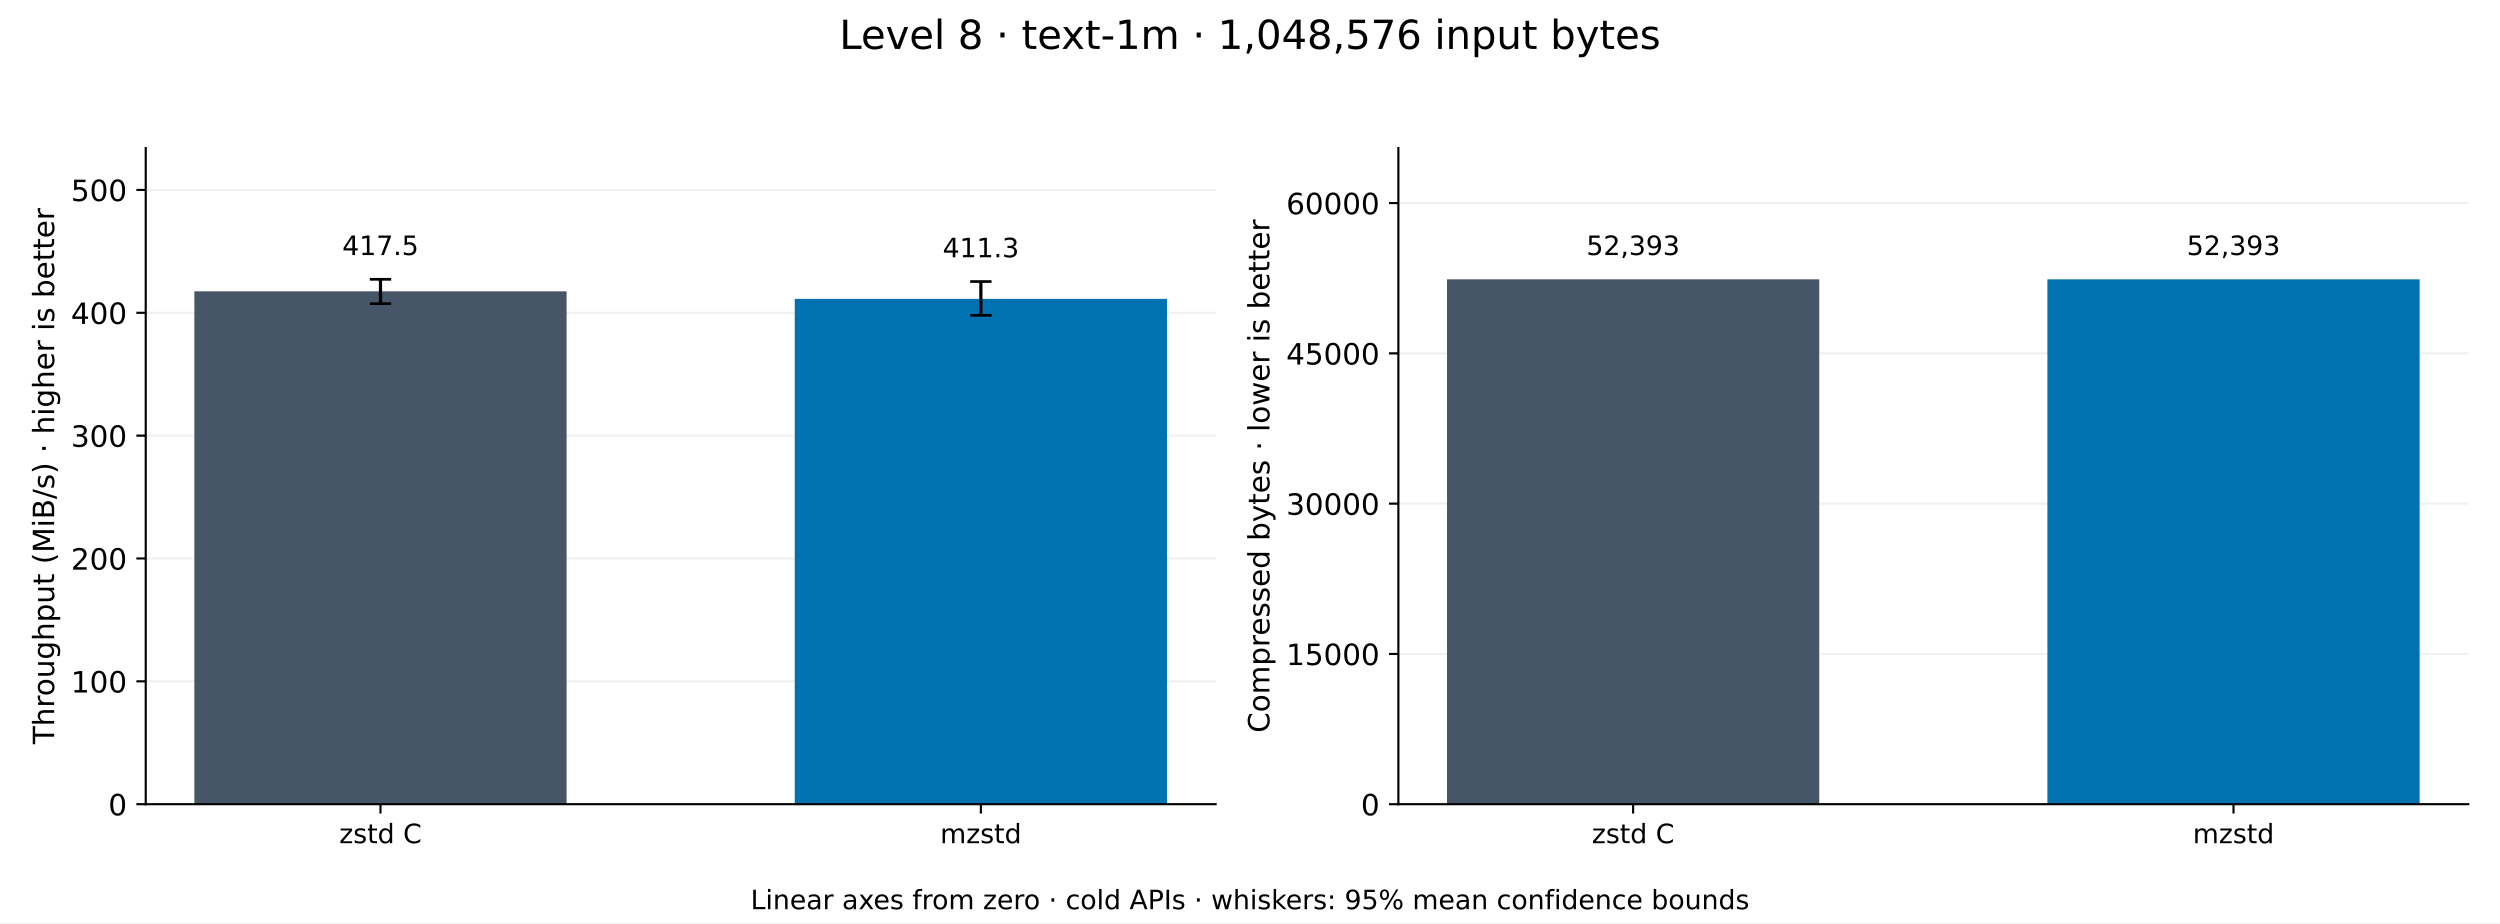
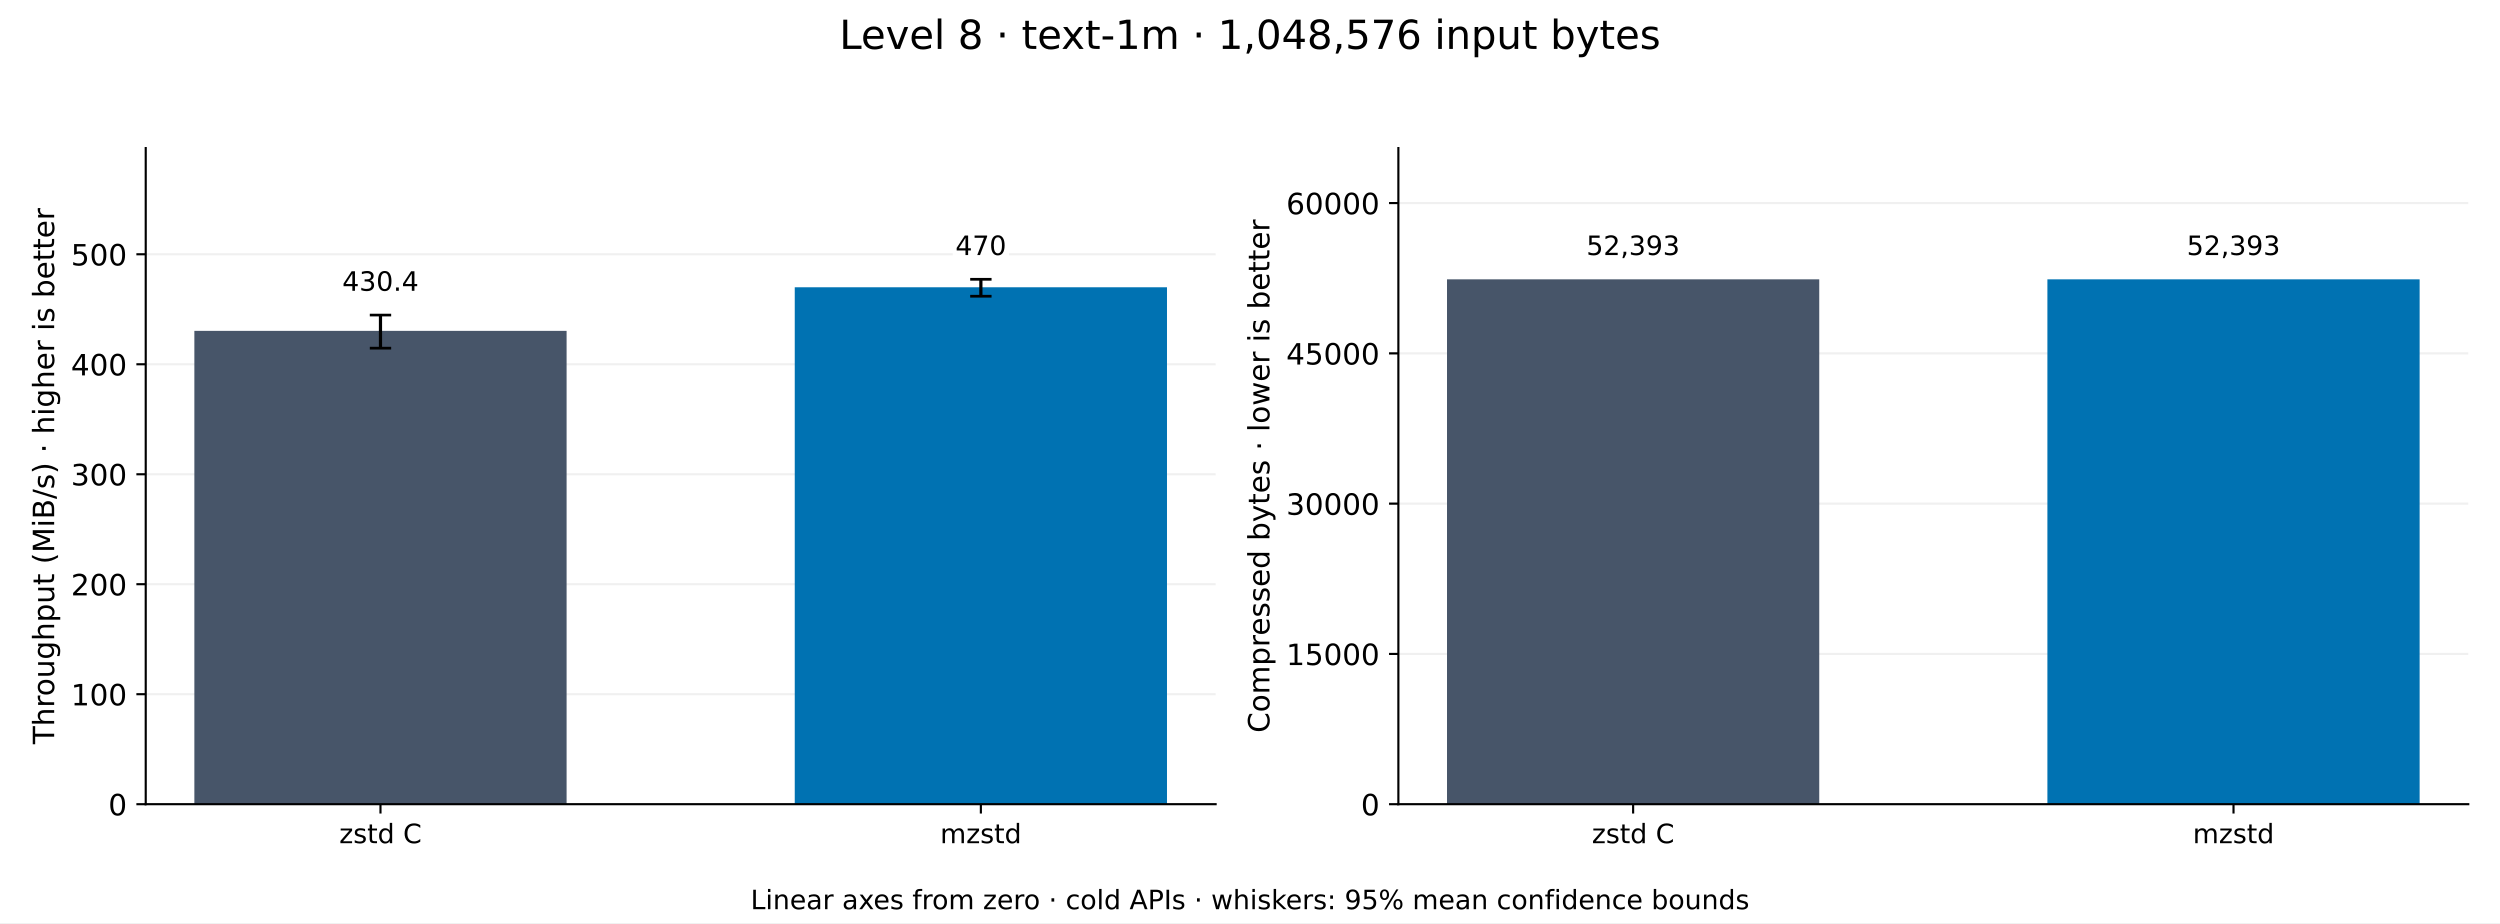
<svg xmlns="http://www.w3.org/2000/svg" xmlns:xlink="http://www.w3.org/1999/xlink" width="936pt" height="345.6pt" viewBox="0 0 936 345.6" version="1.1">
  <defs>
    <style type="text/css">*{stroke-linejoin: round; stroke-linecap: butt}</style>
  </defs>
  <g id="figure_1">
    <g id="patch_1">
      <path d="M 0 345.6 L 936 345.6 L 936 0 L 0 0 z " style="fill: #ffffff" />
    </g>
    <g id="axes_1">
      <g id="patch_2">
        <path d="M 54.56 301.088 L 455.13 301.088 L 455.13 55.44 L 54.56 55.44 z " style="fill: #ffffff" />
      </g>
      <g id="matplotlib.axis_1">
        <g id="xtick_1">
          <g id="line2d_1">
            <defs>
              <path id="mcbfd24ea1b" d="M 0 0 L 0 3.5 " style="stroke: #000000; stroke-width: 0.8" />
            </defs>
            <g>
              <use xlink:href="#mcbfd24ea1b" x="142.452" y="301.088" style="stroke: #000000; stroke-width: 0.8" />
            </g>
          </g>
          <g id="text_1">
            <text style="font-size: 10px; font-family: 'DejaVu Sans', 'Bitstream Vera Sans', 'Computer Modern Sans Serif', 'Lucida Grande', 'Verdana', 'Geneva', 'Lucid', 'Arial', 'Helvetica', 'Avant Garde', sans-serif; text-anchor: middle" x="142.452" y="315.686" transform="rotate(-0 142.4516 315.6864)">zstd C</text>
          </g>
        </g>
        <g id="xtick_2">
          <g id="line2d_2">
            <g>
              <use xlink:href="#mcbfd24ea1b" x="367.238" y="301.088" style="stroke: #000000; stroke-width: 0.8" />
            </g>
          </g>
          <g id="text_2">
            <text style="font-size: 10px; font-family: 'DejaVu Sans', 'Bitstream Vera Sans', 'Computer Modern Sans Serif', 'Lucida Grande', 'Verdana', 'Geneva', 'Lucid', 'Arial', 'Helvetica', 'Avant Garde', sans-serif; text-anchor: middle" x="367.238" y="315.686" transform="rotate(-0 367.2384 315.6864)">mzstd</text>
          </g>
        </g>
      </g>
      <g id="matplotlib.axis_2">
        <g id="ytick_1">
          <g id="line2d_3">
            <path d="M 54.56 301.088 L 455.13 301.088 " clip-path="url(#pa67cffac88)" style="fill: none; stroke: #b0b0b0; stroke-opacity: 0.18; stroke-width: 0.8; stroke-linecap: square" />
          </g>
          <g id="line2d_4">
            <defs>
              <path id="m862e928616" d="M 0 0 L -3.5 0 " style="stroke: #000000; stroke-width: 0.8" />
            </defs>
            <g>
              <use xlink:href="#m862e928616" x="54.56" y="301.088" style="stroke: #000000; stroke-width: 0.8" />
            </g>
          </g>
          <g id="text_3">
            <text style="font-size: 11px; font-family: 'DejaVu Sans', 'Bitstream Vera Sans', 'Computer Modern Sans Serif', 'Lucida Grande', 'Verdana', 'Geneva', 'Lucid', 'Arial', 'Helvetica', 'Avant Garde', sans-serif; text-anchor: end" x="47.56" y="305.267" transform="rotate(-0 47.56 305.2671)">0</text>
          </g>
        </g>
        <g id="ytick_2">
          <g id="line2d_5">
-             <path d="M 54.56 255.092 L 455.13 255.092 " clip-path="url(#pa67cffac88)" style="fill: none; stroke: #b0b0b0; stroke-opacity: 0.18; stroke-width: 0.8; stroke-linecap: square" />
+             <path d="M 54.56 259.911 L 455.13 259.911 " clip-path="url(#pa67cffac88)" style="fill: none; stroke: #b0b0b0; stroke-opacity: 0.18; stroke-width: 0.8; stroke-linecap: square" />
          </g>
          <g id="line2d_6">
            <g>
-               <use xlink:href="#m862e928616" x="54.56" y="255.092" style="stroke: #000000; stroke-width: 0.8" />
+               <use xlink:href="#m862e928616" x="54.56" y="259.911" style="stroke: #000000; stroke-width: 0.8" />
            </g>
          </g>
          <g id="text_4">
-             <text style="font-size: 11px; font-family: 'DejaVu Sans', 'Bitstream Vera Sans', 'Computer Modern Sans Serif', 'Lucida Grande', 'Verdana', 'Geneva', 'Lucid', 'Arial', 'Helvetica', 'Avant Garde', sans-serif; text-anchor: end" x="47.56" y="259.272" transform="rotate(-0 47.56 259.2716)">100</text>
+             <text style="font-size: 11px; font-family: 'DejaVu Sans', 'Bitstream Vera Sans', 'Computer Modern Sans Serif', 'Lucida Grande', 'Verdana', 'Geneva', 'Lucid', 'Arial', 'Helvetica', 'Avant Garde', sans-serif; text-anchor: end" x="47.56" y="264.09" transform="rotate(-0 47.56 264.09)">100</text>
          </g>
        </g>
        <g id="ytick_3">
          <g id="line2d_7">
-             <path d="M 54.56 209.097 L 455.13 209.097 " clip-path="url(#pa67cffac88)" style="fill: none; stroke: #b0b0b0; stroke-opacity: 0.18; stroke-width: 0.8; stroke-linecap: square" />
+             <path d="M 54.56 218.734 L 455.13 218.734 " clip-path="url(#pa67cffac88)" style="fill: none; stroke: #b0b0b0; stroke-opacity: 0.18; stroke-width: 0.8; stroke-linecap: square" />
          </g>
          <g id="line2d_8">
            <g>
-               <use xlink:href="#m862e928616" x="54.56" y="209.097" style="stroke: #000000; stroke-width: 0.8" />
+               <use xlink:href="#m862e928616" x="54.56" y="218.734" style="stroke: #000000; stroke-width: 0.8" />
            </g>
          </g>
          <g id="text_5">
-             <text style="font-size: 11px; font-family: 'DejaVu Sans', 'Bitstream Vera Sans', 'Computer Modern Sans Serif', 'Lucida Grande', 'Verdana', 'Geneva', 'Lucid', 'Arial', 'Helvetica', 'Avant Garde', sans-serif; text-anchor: end" x="47.56" y="213.276" transform="rotate(-0 47.56 213.276)">200</text>
+             <text style="font-size: 11px; font-family: 'DejaVu Sans', 'Bitstream Vera Sans', 'Computer Modern Sans Serif', 'Lucida Grande', 'Verdana', 'Geneva', 'Lucid', 'Arial', 'Helvetica', 'Avant Garde', sans-serif; text-anchor: end" x="47.56" y="222.913" transform="rotate(-0 47.56 222.9129)">200</text>
          </g>
        </g>
        <g id="ytick_4">
          <g id="line2d_9">
-             <path d="M 54.56 163.101 L 455.13 163.101 " clip-path="url(#pa67cffac88)" style="fill: none; stroke: #b0b0b0; stroke-opacity: 0.18; stroke-width: 0.8; stroke-linecap: square" />
+             <path d="M 54.56 177.557 L 455.13 177.557 " clip-path="url(#pa67cffac88)" style="fill: none; stroke: #b0b0b0; stroke-opacity: 0.18; stroke-width: 0.8; stroke-linecap: square" />
          </g>
          <g id="line2d_10">
            <g>
-               <use xlink:href="#m862e928616" x="54.56" y="163.101" style="stroke: #000000; stroke-width: 0.8" />
+               <use xlink:href="#m862e928616" x="54.56" y="177.557" style="stroke: #000000; stroke-width: 0.8" />
            </g>
          </g>
          <g id="text_6">
-             <text style="font-size: 11px; font-family: 'DejaVu Sans', 'Bitstream Vera Sans', 'Computer Modern Sans Serif', 'Lucida Grande', 'Verdana', 'Geneva', 'Lucid', 'Arial', 'Helvetica', 'Avant Garde', sans-serif; text-anchor: end" x="47.56" y="167.281" transform="rotate(-0 47.56 167.2805)">300</text>
+             <text style="font-size: 11px; font-family: 'DejaVu Sans', 'Bitstream Vera Sans', 'Computer Modern Sans Serif', 'Lucida Grande', 'Verdana', 'Geneva', 'Lucid', 'Arial', 'Helvetica', 'Avant Garde', sans-serif; text-anchor: end" x="47.56" y="181.736" transform="rotate(-0 47.56 181.7358)">300</text>
          </g>
        </g>
        <g id="ytick_5">
          <g id="line2d_11">
-             <path d="M 54.56 117.106 L 455.13 117.106 " clip-path="url(#pa67cffac88)" style="fill: none; stroke: #b0b0b0; stroke-opacity: 0.18; stroke-width: 0.8; stroke-linecap: square" />
+             <path d="M 54.56 136.379 L 455.13 136.379 " clip-path="url(#pa67cffac88)" style="fill: none; stroke: #b0b0b0; stroke-opacity: 0.18; stroke-width: 0.8; stroke-linecap: square" />
          </g>
          <g id="line2d_12">
            <g>
-               <use xlink:href="#m862e928616" x="54.56" y="117.106" style="stroke: #000000; stroke-width: 0.8" />
+               <use xlink:href="#m862e928616" x="54.56" y="136.379" style="stroke: #000000; stroke-width: 0.8" />
            </g>
          </g>
          <g id="text_7">
-             <text style="font-size: 11px; font-family: 'DejaVu Sans', 'Bitstream Vera Sans', 'Computer Modern Sans Serif', 'Lucida Grande', 'Verdana', 'Geneva', 'Lucid', 'Arial', 'Helvetica', 'Avant Garde', sans-serif; text-anchor: end" x="47.56" y="121.285" transform="rotate(-0 47.56 121.285)">400</text>
+             <text style="font-size: 11px; font-family: 'DejaVu Sans', 'Bitstream Vera Sans', 'Computer Modern Sans Serif', 'Lucida Grande', 'Verdana', 'Geneva', 'Lucid', 'Arial', 'Helvetica', 'Avant Garde', sans-serif; text-anchor: end" x="47.56" y="140.559" transform="rotate(-0 47.56 140.5586)">400</text>
          </g>
        </g>
        <g id="ytick_6">
          <g id="line2d_13">
-             <path d="M 54.56 71.11 L 455.13 71.11 " clip-path="url(#pa67cffac88)" style="fill: none; stroke: #b0b0b0; stroke-opacity: 0.18; stroke-width: 0.8; stroke-linecap: square" />
+             <path d="M 54.56 95.202 L 455.13 95.202 " clip-path="url(#pa67cffac88)" style="fill: none; stroke: #b0b0b0; stroke-opacity: 0.18; stroke-width: 0.8; stroke-linecap: square" />
          </g>
          <g id="line2d_14">
            <g>
-               <use xlink:href="#m862e928616" x="54.56" y="71.11" style="stroke: #000000; stroke-width: 0.8" />
+               <use xlink:href="#m862e928616" x="54.56" y="95.202" style="stroke: #000000; stroke-width: 0.8" />
            </g>
          </g>
          <g id="text_8">
-             <text style="font-size: 11px; font-family: 'DejaVu Sans', 'Bitstream Vera Sans', 'Computer Modern Sans Serif', 'Lucida Grande', 'Verdana', 'Geneva', 'Lucid', 'Arial', 'Helvetica', 'Avant Garde', sans-serif; text-anchor: end" x="47.56" y="75.289" transform="rotate(-0 47.56 75.28941)">500</text>
+             <text style="font-size: 11px; font-family: 'DejaVu Sans', 'Bitstream Vera Sans', 'Computer Modern Sans Serif', 'Lucida Grande', 'Verdana', 'Geneva', 'Lucid', 'Arial', 'Helvetica', 'Avant Garde', sans-serif; text-anchor: end" x="47.56" y="99.381" transform="rotate(-0 47.56 99.38149)">500</text>
          </g>
        </g>
        <g id="text_9">
          <text style="font-size: 11px; font-family: 'DejaVu Sans', 'Bitstream Vera Sans', 'Computer Modern Sans Serif', 'Lucida Grande', 'Verdana', 'Geneva', 'Lucid', 'Arial', 'Helvetica', 'Avant Garde', sans-serif; text-anchor: middle" x="20.276" y="178.264" transform="rotate(-90 20.27609 178.264)">Throughput (MiB/s) · higher is better</text>
        </g>
      </g>
      <g id="patch_3">
-         <path d="M 72.768 301.088 L 212.136 301.088 L 212.136 109.069 L 72.768 109.069 z " clip-path="url(#pa67cffac88)" style="fill: #475569" />
+         <path d="M 72.768 301.088 L 212.136 301.088 L 212.136 123.877 L 72.768 123.877 z " clip-path="url(#pa67cffac88)" style="fill: #475569" />
      </g>
      <g id="patch_4">
-         <path d="M 297.554 301.088 L 436.922 301.088 L 436.922 111.891 L 297.554 111.891 z " clip-path="url(#pa67cffac88)" style="fill: #0072b2" />
+         <path d="M 297.554 301.088 L 436.922 301.088 L 436.922 107.562 L 297.554 107.562 z " clip-path="url(#pa67cffac88)" style="fill: #0072b2" />
      </g>
      <g id="LineCollection_1">
-         <path d="M 142.452 113.693 L 142.452 104.57 " clip-path="url(#pa67cffac88)" style="fill: none; stroke: #000000; stroke-width: 1.2" />
-         <path d="M 367.238 118.052 L 367.238 105.409 " clip-path="url(#pa67cffac88)" style="fill: none; stroke: #000000; stroke-width: 1.2" />
+         <path d="M 142.452 130.353 L 142.452 117.953 " clip-path="url(#pa67cffac88)" style="fill: none; stroke: #000000; stroke-width: 1.2" />
+         <path d="M 367.238 110.91 L 367.238 104.57 " clip-path="url(#pa67cffac88)" style="fill: none; stroke: #000000; stroke-width: 1.2" />
      </g>
      <g id="line2d_15">
        <defs>
          <path id="mf7f69e77f0" d="M 4 0 L -4 -0 " style="stroke: #000000" />
        </defs>
        <g clip-path="url(#pa67cffac88)">
-           <use xlink:href="#mf7f69e77f0" x="142.452" y="113.693" style="fill: #1f77b4; stroke: #000000" />
-           <use xlink:href="#mf7f69e77f0" x="367.238" y="118.052" style="fill: #1f77b4; stroke: #000000" />
+           <use xlink:href="#mf7f69e77f0" x="142.452" y="130.353" style="fill: #1f77b4; stroke: #000000" />
+           <use xlink:href="#mf7f69e77f0" x="367.238" y="110.91" style="fill: #1f77b4; stroke: #000000" />
        </g>
      </g>
      <g id="line2d_16">
        <g clip-path="url(#pa67cffac88)">
-           <use xlink:href="#mf7f69e77f0" x="142.452" y="104.57" style="fill: #1f77b4; stroke: #000000" />
-           <use xlink:href="#mf7f69e77f0" x="367.238" y="105.409" style="fill: #1f77b4; stroke: #000000" />
+           <use xlink:href="#mf7f69e77f0" x="142.452" y="117.953" style="fill: #1f77b4; stroke: #000000" />
+           <use xlink:href="#mf7f69e77f0" x="367.238" y="104.57" style="fill: #1f77b4; stroke: #000000" />
        </g>
      </g>
      <g id="patch_5">
        <path d="M 54.56 301.088 L 54.56 55.44 " style="fill: none; stroke: #000000; stroke-width: 0.8; stroke-linejoin: miter; stroke-linecap: square" />
      </g>
      <g id="patch_6">
        <path d="M 54.56 301.088 L 455.13 301.088 " style="fill: none; stroke: #000000; stroke-width: 0.8; stroke-linejoin: miter; stroke-linecap: square" />
      </g>
      <g id="text_10">
        <g id="patch_7">
-           <path d="M 127.138 98.57 L 157.766 98.57 L 157.766 86.891 L 127.138 86.891 z " style="fill: #ffffff; opacity: 0.9" />
-         </g>
-         <text style="font-size: 10px; font-family: 'DejaVu Sans', 'Bitstream Vera Sans', 'Computer Modern Sans Serif', 'Lucida Grande', 'Verdana', 'Geneva', 'Lucid', 'Arial', 'Helvetica', 'Avant Garde', sans-serif; text-anchor: middle" x="142.452" y="95.49" transform="rotate(-0 142.4516 95.48991)">417.5</text>
+           <path d="M 127.138 111.953 L 157.766 111.953 L 157.766 100.275 L 127.138 100.275 z " style="fill: #ffffff; opacity: 0.9" />
+         </g>
+         <text style="font-size: 10px; font-family: 'DejaVu Sans', 'Bitstream Vera Sans', 'Computer Modern Sans Serif', 'Lucida Grande', 'Verdana', 'Geneva', 'Lucid', 'Arial', 'Helvetica', 'Avant Garde', sans-serif; text-anchor: middle" x="142.452" y="108.874" transform="rotate(-0 142.4516 108.8738)">430.4</text>
      </g>
      <g id="text_11">
        <g id="patch_8">
-           <path d="M 351.924 99.409 L 382.552 99.409 L 382.552 87.731 L 351.924 87.731 z " style="fill: #ffffff; opacity: 0.9" />
-         </g>
-         <text style="font-size: 10px; font-family: 'DejaVu Sans', 'Bitstream Vera Sans', 'Computer Modern Sans Serif', 'Lucida Grande', 'Verdana', 'Geneva', 'Lucid', 'Arial', 'Helvetica', 'Avant Garde', sans-serif; text-anchor: middle" x="367.238" y="96.33" transform="rotate(-0 367.2384 96.32953)">411.3</text>
+           <path d="M 356.695 98.57 L 377.782 98.57 L 377.782 86.891 L 356.695 86.891 z " style="fill: #ffffff; opacity: 0.9" />
+         </g>
+         <text style="font-size: 10px; font-family: 'DejaVu Sans', 'Bitstream Vera Sans', 'Computer Modern Sans Serif', 'Lucida Grande', 'Verdana', 'Geneva', 'Lucid', 'Arial', 'Helvetica', 'Avant Garde', sans-serif; text-anchor: middle" x="367.238" y="95.49" transform="rotate(-0 367.2384 95.48991)">470</text>
      </g>
    </g>
    <g id="axes_2">
      <g id="patch_9">
        <path d="M 523.55 301.088 L 924.12 301.088 L 924.12 55.44 L 523.55 55.44 z " style="fill: #ffffff" />
      </g>
      <g id="matplotlib.axis_3">
        <g id="xtick_3">
          <g id="line2d_17">
            <g>
              <use xlink:href="#mcbfd24ea1b" x="611.442" y="301.088" style="stroke: #000000; stroke-width: 0.8" />
            </g>
          </g>
          <g id="text_12">
            <text style="font-size: 10px; font-family: 'DejaVu Sans', 'Bitstream Vera Sans', 'Computer Modern Sans Serif', 'Lucida Grande', 'Verdana', 'Geneva', 'Lucid', 'Arial', 'Helvetica', 'Avant Garde', sans-serif; text-anchor: middle" x="611.442" y="315.686" transform="rotate(-0 611.4416 315.6864)">zstd C</text>
          </g>
        </g>
        <g id="xtick_4">
          <g id="line2d_18">
            <g>
              <use xlink:href="#mcbfd24ea1b" x="836.228" y="301.088" style="stroke: #000000; stroke-width: 0.8" />
            </g>
          </g>
          <g id="text_13">
            <text style="font-size: 10px; font-family: 'DejaVu Sans', 'Bitstream Vera Sans', 'Computer Modern Sans Serif', 'Lucida Grande', 'Verdana', 'Geneva', 'Lucid', 'Arial', 'Helvetica', 'Avant Garde', sans-serif; text-anchor: middle" x="836.228" y="315.686" transform="rotate(-0 836.2284 315.6864)">mzstd</text>
          </g>
        </g>
      </g>
      <g id="matplotlib.axis_4">
        <g id="ytick_7">
          <g id="line2d_19">
            <path d="M 523.55 301.088 L 924.12 301.088 " clip-path="url(#pa73c3ccd9b)" style="fill: none; stroke: #b0b0b0; stroke-opacity: 0.18; stroke-width: 0.8; stroke-linecap: square" />
          </g>
          <g id="line2d_20">
            <g>
              <use xlink:href="#m862e928616" x="523.55" y="301.088" style="stroke: #000000; stroke-width: 0.8" />
            </g>
          </g>
          <g id="text_14">
            <text style="font-size: 11px; font-family: 'DejaVu Sans', 'Bitstream Vera Sans', 'Computer Modern Sans Serif', 'Lucida Grande', 'Verdana', 'Geneva', 'Lucid', 'Arial', 'Helvetica', 'Avant Garde', sans-serif; text-anchor: end" x="516.55" y="305.267" transform="rotate(-0 516.55 305.2671)">0</text>
          </g>
        </g>
        <g id="ytick_8">
          <g id="line2d_21">
            <path d="M 523.55 244.825 L 924.12 244.825 " clip-path="url(#pa73c3ccd9b)" style="fill: none; stroke: #b0b0b0; stroke-opacity: 0.18; stroke-width: 0.8; stroke-linecap: square" />
          </g>
          <g id="line2d_22">
            <g>
              <use xlink:href="#m862e928616" x="523.55" y="244.825" style="stroke: #000000; stroke-width: 0.8" />
            </g>
          </g>
          <g id="text_15">
            <text style="font-size: 11px; font-family: 'DejaVu Sans', 'Bitstream Vera Sans', 'Computer Modern Sans Serif', 'Lucida Grande', 'Verdana', 'Geneva', 'Lucid', 'Arial', 'Helvetica', 'Avant Garde', sans-serif; text-anchor: end" x="516.55" y="249.004" transform="rotate(-0 516.55 249.0044)">15000</text>
          </g>
        </g>
        <g id="ytick_9">
          <g id="line2d_23">
            <path d="M 523.55 188.562 L 924.12 188.562 " clip-path="url(#pa73c3ccd9b)" style="fill: none; stroke: #b0b0b0; stroke-opacity: 0.18; stroke-width: 0.8; stroke-linecap: square" />
          </g>
          <g id="line2d_24">
            <g>
              <use xlink:href="#m862e928616" x="523.55" y="188.562" style="stroke: #000000; stroke-width: 0.8" />
            </g>
          </g>
          <g id="text_16">
            <text style="font-size: 11px; font-family: 'DejaVu Sans', 'Bitstream Vera Sans', 'Computer Modern Sans Serif', 'Lucida Grande', 'Verdana', 'Geneva', 'Lucid', 'Arial', 'Helvetica', 'Avant Garde', sans-serif; text-anchor: end" x="516.55" y="192.742" transform="rotate(-0 516.55 192.7416)">30000</text>
          </g>
        </g>
        <g id="ytick_10">
          <g id="line2d_25">
            <path d="M 523.55 132.3 L 924.12 132.3 " clip-path="url(#pa73c3ccd9b)" style="fill: none; stroke: #b0b0b0; stroke-opacity: 0.18; stroke-width: 0.8; stroke-linecap: square" />
          </g>
          <g id="line2d_26">
            <g>
              <use xlink:href="#m862e928616" x="523.55" y="132.3" style="stroke: #000000; stroke-width: 0.8" />
            </g>
          </g>
          <g id="text_17">
            <text style="font-size: 11px; font-family: 'DejaVu Sans', 'Bitstream Vera Sans', 'Computer Modern Sans Serif', 'Lucida Grande', 'Verdana', 'Geneva', 'Lucid', 'Arial', 'Helvetica', 'Avant Garde', sans-serif; text-anchor: end" x="516.55" y="136.479" transform="rotate(-0 516.55 136.4788)">45000</text>
          </g>
        </g>
        <g id="ytick_11">
          <g id="line2d_27">
            <path d="M 523.55 76.037 L 924.12 76.037 " clip-path="url(#pa73c3ccd9b)" style="fill: none; stroke: #b0b0b0; stroke-opacity: 0.18; stroke-width: 0.8; stroke-linecap: square" />
          </g>
          <g id="line2d_28">
            <g>
              <use xlink:href="#m862e928616" x="523.55" y="76.037" style="stroke: #000000; stroke-width: 0.8" />
            </g>
          </g>
          <g id="text_18">
            <text style="font-size: 11px; font-family: 'DejaVu Sans', 'Bitstream Vera Sans', 'Computer Modern Sans Serif', 'Lucida Grande', 'Verdana', 'Geneva', 'Lucid', 'Arial', 'Helvetica', 'Avant Garde', sans-serif; text-anchor: end" x="516.55" y="80.216" transform="rotate(-0 516.55 80.21601)">60000</text>
          </g>
        </g>
        <g id="text_19">
          <text style="font-size: 11px; font-family: 'DejaVu Sans', 'Bitstream Vera Sans', 'Computer Modern Sans Serif', 'Lucida Grande', 'Verdana', 'Geneva', 'Lucid', 'Arial', 'Helvetica', 'Avant Garde', sans-serif; text-anchor: middle" x="475.269" y="178.264" transform="rotate(-90 475.2686 178.264)">Compressed bytes · lower is better</text>
        </g>
      </g>
      <g id="patch_10">
        <path d="M 541.758 301.088 L 681.126 301.088 L 681.126 104.57 L 541.758 104.57 z " clip-path="url(#pa73c3ccd9b)" style="fill: #475569" />
      </g>
      <g id="patch_11">
        <path d="M 766.544 301.088 L 905.912 301.088 L 905.912 104.57 L 766.544 104.57 z " clip-path="url(#pa73c3ccd9b)" style="fill: #0072b2" />
      </g>
      <g id="patch_12">
        <path d="M 523.55 301.088 L 523.55 55.44 " style="fill: none; stroke: #000000; stroke-width: 0.8; stroke-linejoin: miter; stroke-linecap: square" />
      </g>
      <g id="patch_13">
        <path d="M 523.55 301.088 L 924.12 301.088 " style="fill: none; stroke: #000000; stroke-width: 0.8; stroke-linejoin: miter; stroke-linecap: square" />
      </g>
      <g id="text_20">
        <g id="patch_14">
          <path d="M 592.946 98.57 L 629.937 98.57 L 629.937 86.891 L 592.946 86.891 z " style="fill: #ffffff; opacity: 0.9" />
        </g>
        <text style="font-size: 10px; font-family: 'DejaVu Sans', 'Bitstream Vera Sans', 'Computer Modern Sans Serif', 'Lucida Grande', 'Verdana', 'Geneva', 'Lucid', 'Arial', 'Helvetica', 'Avant Garde', sans-serif; text-anchor: middle" x="611.442" y="95.49" transform="rotate(-0 611.4416 95.48991)">52,393</text>
      </g>
      <g id="text_21">
        <g id="patch_15">
          <path d="M 817.733 98.57 L 854.724 98.57 L 854.724 86.891 L 817.733 86.891 z " style="fill: #ffffff; opacity: 0.9" />
        </g>
        <text style="font-size: 10px; font-family: 'DejaVu Sans', 'Bitstream Vera Sans', 'Computer Modern Sans Serif', 'Lucida Grande', 'Verdana', 'Geneva', 'Lucid', 'Arial', 'Helvetica', 'Avant Garde', sans-serif; text-anchor: middle" x="836.228" y="95.49" transform="rotate(-0 836.2284 95.48991)">52,393</text>
      </g>
    </g>
    <g id="text_22">
      <text style="font-size: 15px; font-family: 'DejaVu Sans', 'Bitstream Vera Sans', 'Computer Modern Sans Serif', 'Lucida Grande', 'Verdana', 'Geneva', 'Lucid', 'Arial', 'Helvetica', 'Avant Garde', sans-serif; text-anchor: middle" x="468" y="18.31" transform="rotate(-0 468 18.30966)">Level 8 · text-1m · 1,048,576 input bytes</text>
    </g>
    <g id="text_23">
      <text style="font-size: 10px; font-family: 'DejaVu Sans', 'Bitstream Vera Sans', 'Computer Modern Sans Serif', 'Lucida Grande', 'Verdana', 'Geneva', 'Lucid', 'Arial', 'Helvetica', 'Avant Garde', sans-serif; text-anchor: middle" x="468" y="340.416" transform="rotate(-0 468 340.416)">Linear axes from zero · cold APIs · whiskers: 95% mean confidence bounds</text>
    </g>
  </g>
  <defs>
    <clipPath id="pa67cffac88">
      <rect x="54.56" y="55.44" width="400.57" height="245.648" />
    </clipPath>
    <clipPath id="pa73c3ccd9b">
      <rect x="523.55" y="55.44" width="400.57" height="245.648" />
    </clipPath>
  </defs>
</svg>
